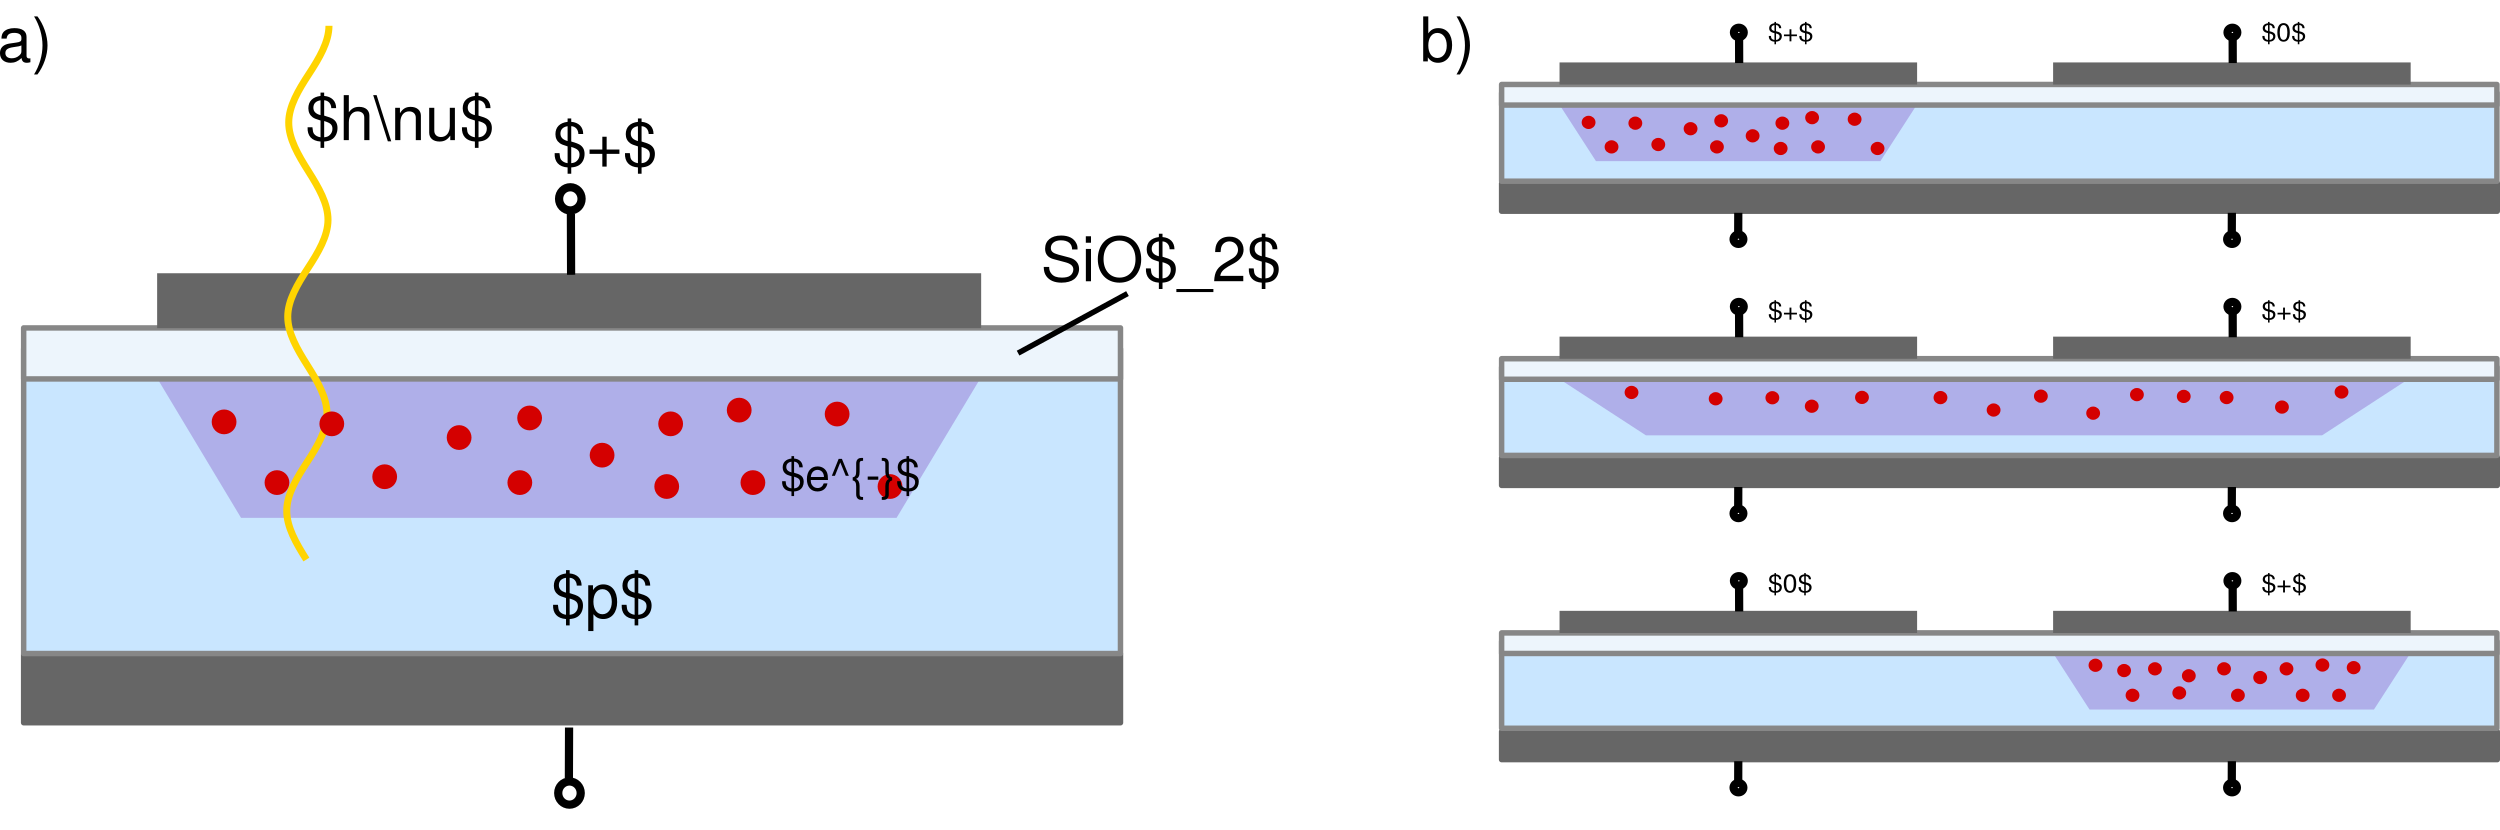
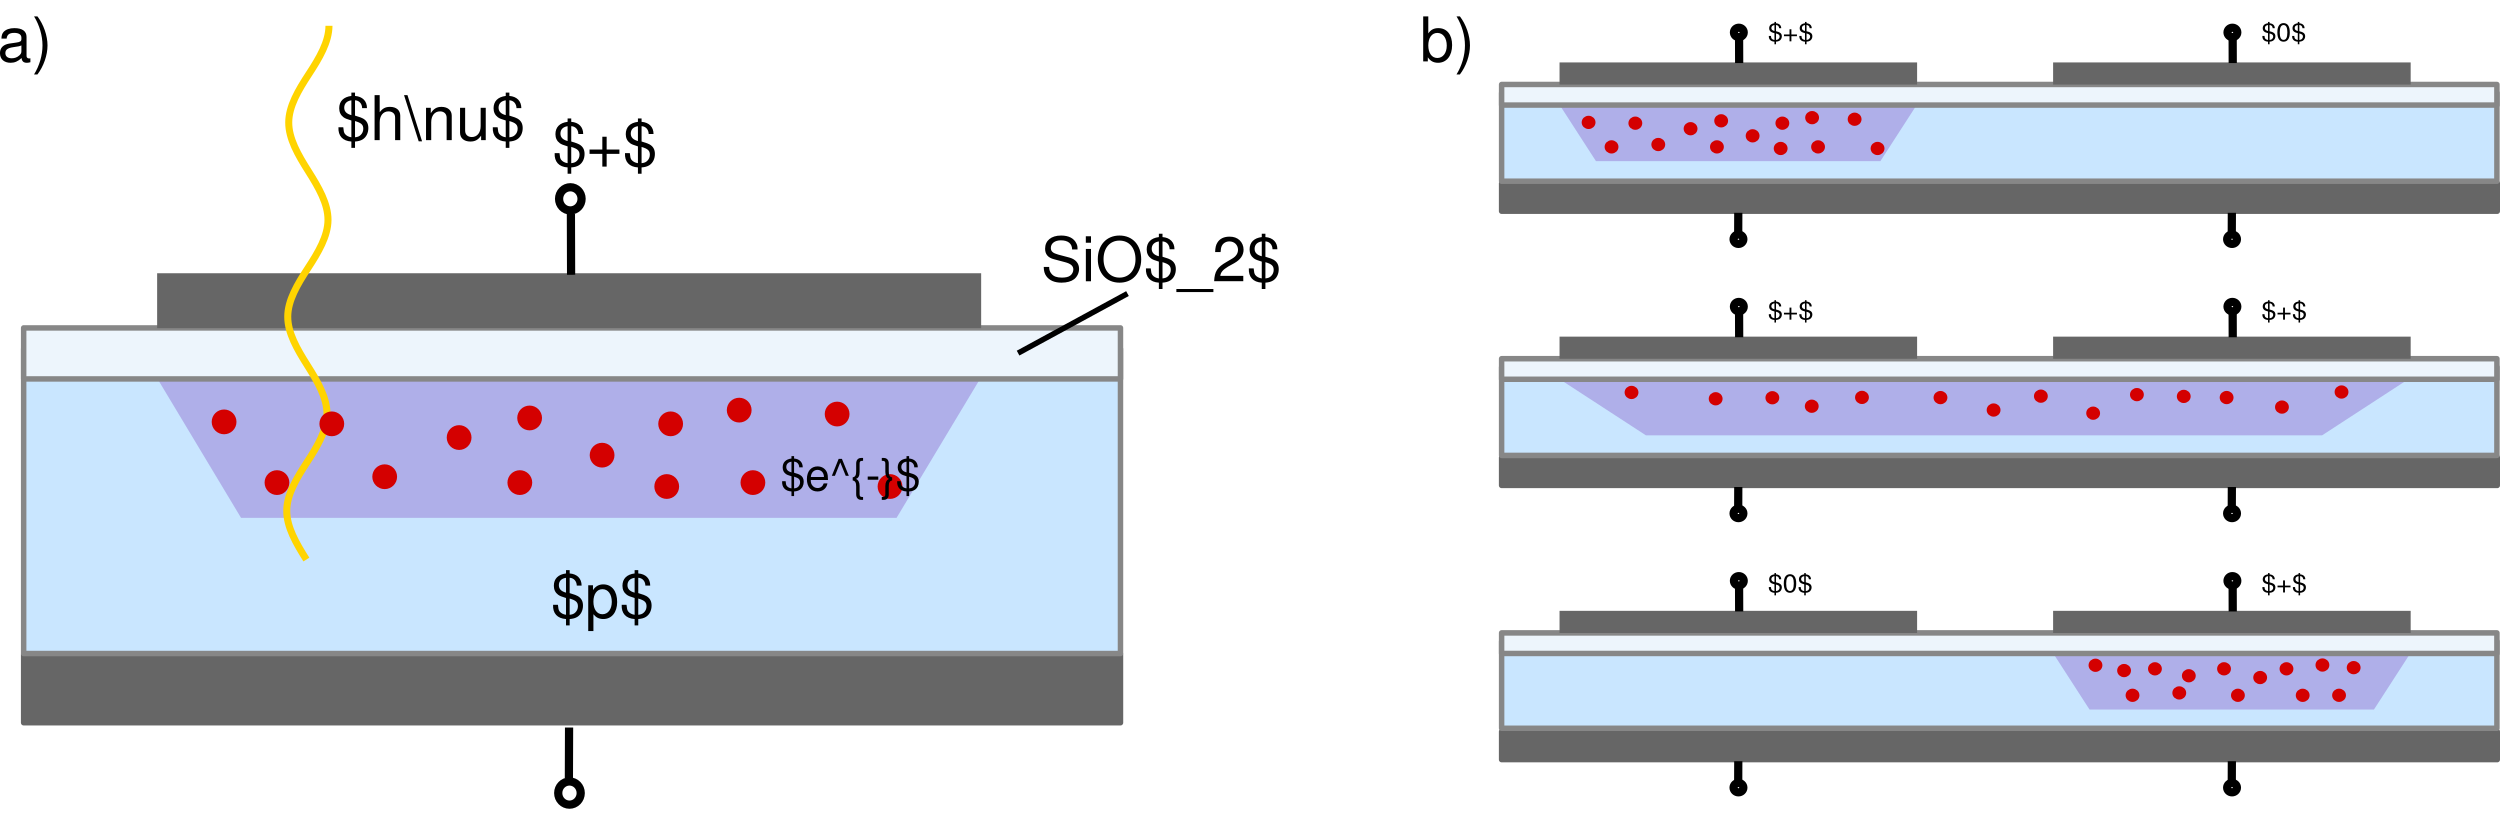
<svg xmlns="http://www.w3.org/2000/svg" width="257.31mm" height="85.359mm" viewBox="0 0 911.728 302.452" id="svg3682" version="1.1">
  <defs id="defs3684">
    <marker orient="auto" refY="0" refX="0" id="marker6756-2-0-3-5-6" style="overflow:visible">
      <path id="path6758-7-2-5-0-9" style="fill:#d40000;fill-opacity:1;fill-rule:evenodd;stroke:#d40000;stroke-width:0.625;stroke-linejoin:round;stroke-opacity:1" d="M 8.719,4.034 -2.207,0.016 8.719,-4.002 c -1.745,2.372 -1.735,5.617 -6e-7,8.035 z" transform="scale(-0.6,-0.6)" />
    </marker>
  </defs>
  <g id="layer1" transform="translate(250.9289,-234.5056)">
    <rect style="opacity:1;fill:#666666;fill-opacity:1;fill-rule:nonzero;stroke:#666666;stroke-width:2;stroke-linecap:butt;stroke-linejoin:round;stroke-miterlimit:4;stroke-dasharray:none;stroke-dashoffset:0;stroke-opacity:1" id="rect8288" width="400" height="25" x="-242.302" y="473.077" />
    <rect style="opacity:1;fill:#c9e6ff;fill-opacity:1;fill-rule:nonzero;stroke:#878787;stroke-width:2;stroke-linecap:butt;stroke-linejoin:round;stroke-miterlimit:4;stroke-dasharray:none;stroke-dashoffset:0;stroke-opacity:1" id="rect8288-1" width="400" height="111.107" x="-242.302" y="361.737" />
    <path style="opacity:1;fill:#afafe9;fill-opacity:1;fill-rule:nonzero;stroke:none;stroke-width:10;stroke-linecap:butt;stroke-linejoin:miter;stroke-miterlimit:4;stroke-dasharray:none;stroke-dashoffset:0;stroke-opacity:1" d="m -193.493,372.648 300,0 -30.466,50.714 -239.067,0 z" id="rect5623" />
    <rect style="opacity:1;fill:#edf5fc;fill-opacity:1;fill-rule:nonzero;stroke:#878787;stroke-width:2;stroke-linecap:butt;stroke-linejoin:round;stroke-miterlimit:4;stroke-dasharray:none;stroke-dashoffset:0;stroke-opacity:1" id="rect8288-1-4" width="400" height="18.6" x="-242.302" y="354.091" />
    <rect style="opacity:1;fill:#666666;fill-opacity:1;fill-rule:nonzero;stroke:none;stroke-width:2;stroke-linecap:butt;stroke-linejoin:round;stroke-miterlimit:4;stroke-dasharray:none;stroke-dashoffset:0;stroke-opacity:1" id="rect10353" width="300.514" height="20.037" x="-193.624" y="334.154" />
    <g id="g3448" transform="matrix(0,1,-1,0,438.6451,341.1979)">
      <path id="path10355" d="m 158.628,482.041 18.45,0.061" style="fill:none;fill-rule:evenodd;stroke:#000000;stroke-width:3;stroke-linecap:butt;stroke-linejoin:miter;stroke-miterlimit:4;stroke-dasharray:none;stroke-opacity:1" />
      <ellipse ry="4.104" rx="4.23" cy="481.892" cx="182.53" id="path10359" style="opacity:1;fill:none;fill-opacity:1;fill-rule:nonzero;stroke:#000000;stroke-width:3;stroke-linecap:butt;stroke-linejoin:round;stroke-miterlimit:4;stroke-dasharray:none;stroke-dashoffset:0;stroke-opacity:1" />
    </g>
    <path style="fill:none;fill-rule:evenodd;stroke:#000000;stroke-width:3;stroke-linecap:butt;stroke-linejoin:miter;stroke-miterlimit:4;stroke-dasharray:none;stroke-opacity:1" d="m -42.658,334.712 -0.065,-22.238" id="path10355-9" />
    <ellipse style="opacity:1;fill:none;fill-opacity:1;fill-rule:nonzero;stroke:#000000;stroke-width:3;stroke-linecap:butt;stroke-linejoin:round;stroke-miterlimit:4;stroke-dasharray:none;stroke-dashoffset:0;stroke-opacity:1" id="path10359-4" cx="-307.022" cy="-42.935" rx="4.23" ry="4.104" transform="matrix(0,-1,1,0,0,0)" />
    <path id="path6617" title="sin(x)" d="m -139.192,438.562 c -3.765,-5.947 -7.189,-11.889 -7.159,-17.79 0.03,-5.901 3.513,-11.761 7.339,-17.617 3.826,-5.856 7.309,-11.715 7.339,-17.617 0.03,-5.901 -3.393,-11.844 -7.159,-17.79 -3.765,-5.947 -7.189,-11.889 -7.159,-17.79 0.03,-5.901 3.513,-11.761 7.339,-17.617 3.826,-5.856 7.309,-11.715 7.339,-17.617 0.03,-5.901 -3.393,-11.844 -7.159,-17.79 -3.765,-5.947 -7.189,-11.889 -7.159,-17.79 0.03,-5.901 3.513,-11.761 7.339,-17.617 3.826,-5.856 7.309,-11.715 7.339,-17.617" style="opacity:1;fill:none;fill-opacity:1;stroke:#ffd400;stroke-width:2.563;stroke-linecap:butt;stroke-linejoin:bevel;stroke-miterlimit:4;stroke-dasharray:none;stroke-dashoffset:0;stroke-opacity:1" />
    <circle style="opacity:1;fill:#d40000;fill-opacity:1;fill-rule:nonzero;stroke:#d40000;stroke-width:2;stroke-linecap:butt;stroke-linejoin:bevel;stroke-miterlimit:4;stroke-dasharray:none;stroke-dashoffset:0;stroke-opacity:1" id="path3774-4-4" cx="-129.922" cy="389.077" r="3.518" />
    <circle style="opacity:1;fill:#d40000;fill-opacity:1;fill-rule:nonzero;stroke:#d40000;stroke-width:2;stroke-linecap:butt;stroke-linejoin:bevel;stroke-miterlimit:4;stroke-dasharray:none;stroke-dashoffset:0;stroke-opacity:1" id="path3774-4-4-6" cx="-110.636" cy="408.362" r="3.518" />
    <circle style="opacity:1;fill:#d40000;fill-opacity:1;fill-rule:nonzero;stroke:#d40000;stroke-width:2;stroke-linecap:butt;stroke-linejoin:bevel;stroke-miterlimit:4;stroke-dasharray:none;stroke-dashoffset:0;stroke-opacity:1" id="path3774-4-4-2" cx="-31.35" cy="400.505" r="3.518" />
    <circle style="opacity:1;fill:#d40000;fill-opacity:1;fill-rule:nonzero;stroke:#d40000;stroke-width:2;stroke-linecap:butt;stroke-linejoin:bevel;stroke-miterlimit:4;stroke-dasharray:none;stroke-dashoffset:0;stroke-opacity:1" id="path3774-4-4-9" cx="18.65" cy="384.077" r="3.518" />
    <circle style="opacity:1;fill:#d40000;fill-opacity:1;fill-rule:nonzero;stroke:#d40000;stroke-width:2;stroke-linecap:butt;stroke-linejoin:bevel;stroke-miterlimit:4;stroke-dasharray:none;stroke-dashoffset:0;stroke-opacity:1" id="path3774-4-4-1" cx="23.65" cy="410.505" r="3.518" />
    <circle style="opacity:1;fill:#d40000;fill-opacity:1;fill-rule:nonzero;stroke:#d40000;stroke-width:2;stroke-linecap:butt;stroke-linejoin:bevel;stroke-miterlimit:4;stroke-dasharray:none;stroke-dashoffset:0;stroke-opacity:1" id="path3774-4-4-27" cx="-7.779" cy="411.934" r="3.518" />
    <circle style="opacity:1;fill:#d40000;fill-opacity:1;fill-rule:nonzero;stroke:#d40000;stroke-width:2;stroke-linecap:butt;stroke-linejoin:bevel;stroke-miterlimit:4;stroke-dasharray:none;stroke-dashoffset:0;stroke-opacity:1" id="path3774-4-4-0" cx="-57.779" cy="386.934" r="3.518" />
    <circle style="opacity:1;fill:#d40000;fill-opacity:1;fill-rule:nonzero;stroke:#d40000;stroke-width:2;stroke-linecap:butt;stroke-linejoin:bevel;stroke-miterlimit:4;stroke-dasharray:none;stroke-dashoffset:0;stroke-opacity:1" id="path3774-4-4-93" cx="-169.208" cy="388.362" r="3.518" />
    <circle style="opacity:1;fill:#d40000;fill-opacity:1;fill-rule:nonzero;stroke:#d40000;stroke-width:2;stroke-linecap:butt;stroke-linejoin:bevel;stroke-miterlimit:4;stroke-dasharray:none;stroke-dashoffset:0;stroke-opacity:1" id="path3774-4-4-60" cx="-61.35" cy="410.505" r="3.518" />
    <circle style="opacity:1;fill:#d40000;fill-opacity:1;fill-rule:nonzero;stroke:#d40000;stroke-width:2;stroke-linecap:butt;stroke-linejoin:bevel;stroke-miterlimit:4;stroke-dasharray:none;stroke-dashoffset:0;stroke-opacity:1" id="path3774-4-4-62" cx="-83.493" cy="394.077" r="3.518" />
    <circle style="opacity:1;fill:#d40000;fill-opacity:1;fill-rule:nonzero;stroke:#d40000;stroke-width:2;stroke-linecap:butt;stroke-linejoin:bevel;stroke-miterlimit:4;stroke-dasharray:none;stroke-dashoffset:0;stroke-opacity:1" id="path3774-4-4-61" cx="-149.922" cy="410.505" r="3.518" />
    <circle style="opacity:1;fill:#d40000;fill-opacity:1;fill-rule:nonzero;stroke:#d40000;stroke-width:2;stroke-linecap:butt;stroke-linejoin:bevel;stroke-miterlimit:4;stroke-dasharray:none;stroke-dashoffset:0;stroke-opacity:1" id="path3774-4-4-8" cx="-6.35" cy="389.077" r="3.518" />
    <circle style="opacity:1;fill:#d40000;fill-opacity:1;fill-rule:nonzero;stroke:#d40000;stroke-width:2;stroke-linecap:butt;stroke-linejoin:bevel;stroke-miterlimit:4;stroke-dasharray:none;stroke-dashoffset:0;stroke-opacity:1" id="path3774-4-4-7" cx="73.65" cy="411.934" r="3.518" />
    <circle style="opacity:1;fill:#d40000;fill-opacity:1;fill-rule:nonzero;stroke:#d40000;stroke-width:2;stroke-linecap:butt;stroke-linejoin:bevel;stroke-miterlimit:4;stroke-dasharray:none;stroke-dashoffset:0;stroke-opacity:1" id="path3774-4-4-92" cx="54.364" cy="385.505" r="3.518" />
    <path style="fill:none;fill-rule:evenodd;stroke:#000000;stroke-width:2;stroke-linecap:butt;stroke-linejoin:miter;stroke-miterlimit:4;stroke-dasharray:none;stroke-opacity:1" d="m 160.253,341.569 c -39.901,21.718 0,0 -39.901,21.718" id="path7252" />
    <rect style="opacity:1;fill:#666666;fill-opacity:1;fill-rule:nonzero;stroke:#666666;stroke-width:2;stroke-linecap:butt;stroke-linejoin:round;stroke-miterlimit:4;stroke-dasharray:none;stroke-dashoffset:0;stroke-opacity:1" id="rect8288-7" width="363.101" height="10.212" x="296.698" y="301.317" />
    <rect style="opacity:1;fill:#c9e6ff;fill-opacity:1;fill-rule:nonzero;stroke:#878787;stroke-width:2;stroke-linecap:butt;stroke-linejoin:round;stroke-miterlimit:4;stroke-dasharray:none;stroke-dashoffset:0;stroke-opacity:1" id="rect8288-1-3" width="362.975" height="32.196" x="296.698" y="268.4" />
    <path style="opacity:1;fill:#afafe9;fill-opacity:1;fill-rule:nonzero;stroke:none;stroke-width:10;stroke-linecap:butt;stroke-linejoin:miter;stroke-miterlimit:4;stroke-dasharray:none;stroke-dashoffset:0;stroke-opacity:1" d="m 317.877,272.802 130.179,0 -13.22,20.459 -103.738,0 z" id="rect5623-6" />
    <rect style="opacity:1;fill:#edf5fc;fill-opacity:1;fill-rule:nonzero;stroke:#878787;stroke-width:2;stroke-linecap:butt;stroke-linejoin:round;stroke-miterlimit:4;stroke-dasharray:none;stroke-dashoffset:0;stroke-opacity:1" id="rect8288-1-4-1" width="362.975" height="7.504" x="296.698" y="265.316" />
    <rect style="opacity:1;fill:#666666;fill-opacity:1;fill-rule:nonzero;stroke:none;stroke-width:2;stroke-linecap:butt;stroke-linejoin:round;stroke-miterlimit:4;stroke-dasharray:none;stroke-dashoffset:0;stroke-opacity:1" id="rect10353-2" width="130.402" height="8.083" x="317.821" y="257.272" />
    <path style="fill:none;fill-rule:evenodd;stroke:#000000;stroke-width:3;stroke-linecap:butt;stroke-linejoin:miter;stroke-miterlimit:4;stroke-dasharray:none;stroke-opacity:1" d="m 383.009,312.109 -0.027,7.443" id="path10355-3" />
    <ellipse style="opacity:1;fill:none;fill-opacity:1;fill-rule:nonzero;stroke:#000000;stroke-width:3;stroke-linecap:butt;stroke-linejoin:round;stroke-miterlimit:4;stroke-dasharray:none;stroke-dashoffset:0;stroke-opacity:1" id="path10359-1" cx="321.751" cy="-383.074" rx="1.706" ry="1.781" transform="matrix(0,1,-1,0,0,0)" />
    <path style="fill:none;fill-rule:evenodd;stroke:#000000;stroke-width:3;stroke-linecap:butt;stroke-linejoin:miter;stroke-miterlimit:4;stroke-dasharray:none;stroke-opacity:1" d="m 383.329,257.498 -0.028,-8.971" id="path10355-9-9" />
    <ellipse style="opacity:1;fill:none;fill-opacity:1;fill-rule:nonzero;stroke:#000000;stroke-width:3;stroke-linecap:butt;stroke-linejoin:round;stroke-miterlimit:4;stroke-dasharray:none;stroke-dashoffset:0;stroke-opacity:1" id="path10359-4-4" cx="-246.327" cy="383.209" rx="1.706" ry="1.781" transform="matrix(0,-1,1,0,0,0)" />
    <ellipse style="opacity:1;fill:#d40000;fill-opacity:1;fill-rule:nonzero;stroke:#d40000;stroke-width:2;stroke-linecap:butt;stroke-linejoin:bevel;stroke-miterlimit:4;stroke-dasharray:none;stroke-dashoffset:0;stroke-opacity:1" id="path3774-4-4-84" cx="345.463" cy="279.43" rx="1.526" ry="1.419" />
    <ellipse style="opacity:1;fill:#d40000;fill-opacity:1;fill-rule:nonzero;stroke:#d40000;stroke-width:2;stroke-linecap:butt;stroke-linejoin:bevel;stroke-miterlimit:4;stroke-dasharray:none;stroke-dashoffset:0;stroke-opacity:1" id="path3774-4-4-6-5" cx="353.831" cy="287.21" rx="1.526" ry="1.419" />
    <ellipse style="opacity:1;fill:#d40000;fill-opacity:1;fill-rule:nonzero;stroke:#d40000;stroke-width:2;stroke-linecap:butt;stroke-linejoin:bevel;stroke-miterlimit:4;stroke-dasharray:none;stroke-dashoffset:0;stroke-opacity:1" id="path3774-4-4-2-0" cx="388.236" cy="284.04" rx="1.526" ry="1.419" />
    <ellipse style="opacity:1;fill:#d40000;fill-opacity:1;fill-rule:nonzero;stroke:#d40000;stroke-width:2;stroke-linecap:butt;stroke-linejoin:bevel;stroke-miterlimit:4;stroke-dasharray:none;stroke-dashoffset:0;stroke-opacity:1" id="path3774-4-4-9-3" cx="409.932" cy="277.413" rx="1.526" ry="1.419" />
    <ellipse style="opacity:1;fill:#d40000;fill-opacity:1;fill-rule:nonzero;stroke:#d40000;stroke-width:2;stroke-linecap:butt;stroke-linejoin:bevel;stroke-miterlimit:4;stroke-dasharray:none;stroke-dashoffset:0;stroke-opacity:1" id="path3774-4-4-1-6" cx="412.102" cy="288.074" rx="1.526" ry="1.419" />
    <ellipse style="opacity:1;fill:#d40000;fill-opacity:1;fill-rule:nonzero;stroke:#d40000;stroke-width:2;stroke-linecap:butt;stroke-linejoin:bevel;stroke-miterlimit:4;stroke-dasharray:none;stroke-dashoffset:0;stroke-opacity:1" id="path3774-4-4-27-1" cx="398.464" cy="288.651" rx="1.526" ry="1.419" />
    <ellipse style="opacity:1;fill:#d40000;fill-opacity:1;fill-rule:nonzero;stroke:#d40000;stroke-width:2;stroke-linecap:butt;stroke-linejoin:bevel;stroke-miterlimit:4;stroke-dasharray:none;stroke-dashoffset:0;stroke-opacity:1" id="path3774-4-4-0-0" cx="376.768" cy="278.565" rx="1.526" ry="1.419" />
    <ellipse style="opacity:1;fill:#d40000;fill-opacity:1;fill-rule:nonzero;stroke:#d40000;stroke-width:2;stroke-linecap:butt;stroke-linejoin:bevel;stroke-miterlimit:4;stroke-dasharray:none;stroke-dashoffset:0;stroke-opacity:1" id="path3774-4-4-93-6" cx="328.416" cy="279.142" rx="1.526" ry="1.419" />
    <ellipse style="opacity:1;fill:#d40000;fill-opacity:1;fill-rule:nonzero;stroke:#d40000;stroke-width:2;stroke-linecap:butt;stroke-linejoin:bevel;stroke-miterlimit:4;stroke-dasharray:none;stroke-dashoffset:0;stroke-opacity:1" id="path3774-4-4-60-3" cx="375.218" cy="288.074" rx="1.526" ry="1.419" />
    <ellipse style="opacity:1;fill:#d40000;fill-opacity:1;fill-rule:nonzero;stroke:#d40000;stroke-width:2;stroke-linecap:butt;stroke-linejoin:bevel;stroke-miterlimit:4;stroke-dasharray:none;stroke-dashoffset:0;stroke-opacity:1" id="path3774-4-4-62-2" cx="365.609" cy="281.447" rx="1.526" ry="1.419" />
    <ellipse style="opacity:1;fill:#d40000;fill-opacity:1;fill-rule:nonzero;stroke:#d40000;stroke-width:2;stroke-linecap:butt;stroke-linejoin:bevel;stroke-miterlimit:4;stroke-dasharray:none;stroke-dashoffset:0;stroke-opacity:1" id="path3774-4-4-61-0" cx="336.784" cy="288.074" rx="1.526" ry="1.419" />
    <ellipse style="opacity:1;fill:#d40000;fill-opacity:1;fill-rule:nonzero;stroke:#d40000;stroke-width:2;stroke-linecap:butt;stroke-linejoin:bevel;stroke-miterlimit:4;stroke-dasharray:none;stroke-dashoffset:0;stroke-opacity:1" id="path3774-4-4-8-6" cx="399.084" cy="279.43" rx="1.526" ry="1.419" />
    <ellipse style="opacity:1;fill:#d40000;fill-opacity:1;fill-rule:nonzero;stroke:#d40000;stroke-width:2;stroke-linecap:butt;stroke-linejoin:bevel;stroke-miterlimit:4;stroke-dasharray:none;stroke-dashoffset:0;stroke-opacity:1" id="path3774-4-4-7-1" cx="433.798" cy="288.651" rx="1.526" ry="1.419" />
    <ellipse style="opacity:1;fill:#d40000;fill-opacity:1;fill-rule:nonzero;stroke:#d40000;stroke-width:2;stroke-linecap:butt;stroke-linejoin:bevel;stroke-miterlimit:4;stroke-dasharray:none;stroke-dashoffset:0;stroke-opacity:1" id="path3774-4-4-92-5" cx="425.43" cy="277.989" rx="1.526" ry="1.419" />
    <rect style="opacity:1;fill:#666666;fill-opacity:1;fill-rule:nonzero;stroke:none;stroke-width:2;stroke-linecap:butt;stroke-linejoin:round;stroke-miterlimit:4;stroke-dasharray:none;stroke-dashoffset:0;stroke-opacity:1" id="rect10353-2-7" width="130.402" height="8.083" x="497.821" y="257.272" />
    <path style="fill:none;fill-rule:evenodd;stroke:#000000;stroke-width:3;stroke-linecap:butt;stroke-linejoin:miter;stroke-miterlimit:4;stroke-dasharray:none;stroke-opacity:1" d="m 563.009,312.109 -0.027,7.443" id="path10355-3-6" />
    <ellipse style="opacity:1;fill:none;fill-opacity:1;fill-rule:nonzero;stroke:#000000;stroke-width:3;stroke-linecap:butt;stroke-linejoin:round;stroke-miterlimit:4;stroke-dasharray:none;stroke-dashoffset:0;stroke-opacity:1" id="path10359-1-8" cx="321.751" cy="-563.074" rx="1.706" ry="1.781" transform="matrix(0,1,-1,0,0,0)" />
    <path style="fill:none;fill-rule:evenodd;stroke:#000000;stroke-width:3;stroke-linecap:butt;stroke-linejoin:miter;stroke-miterlimit:4;stroke-dasharray:none;stroke-opacity:1" d="m 563.329,257.498 -0.028,-8.971" id="path10355-9-9-8" />
    <ellipse style="opacity:1;fill:none;fill-opacity:1;fill-rule:nonzero;stroke:#000000;stroke-width:3;stroke-linecap:butt;stroke-linejoin:round;stroke-miterlimit:4;stroke-dasharray:none;stroke-dashoffset:0;stroke-opacity:1" id="path10359-4-4-4" cx="-246.327" cy="563.209" rx="1.706" ry="1.781" transform="matrix(0,-1,1,0,0,0)" />
    <rect style="opacity:1;fill:#666666;fill-opacity:1;fill-rule:nonzero;stroke:#666666;stroke-width:2;stroke-linecap:butt;stroke-linejoin:round;stroke-miterlimit:4;stroke-dasharray:none;stroke-dashoffset:0;stroke-opacity:1" id="rect8288-7-5" width="363.101" height="10.212" x="296.698" y="401.317" />
    <rect style="opacity:1;fill:#c9e6ff;fill-opacity:1;fill-rule:nonzero;stroke:#878787;stroke-width:2;stroke-linecap:butt;stroke-linejoin:round;stroke-miterlimit:4;stroke-dasharray:none;stroke-dashoffset:0;stroke-opacity:1" id="rect8288-1-3-3" width="362.975" height="32.196" x="296.698" y="368.4" />
    <path style="opacity:1;fill:#afafe9;fill-opacity:1;fill-rule:nonzero;stroke:none;stroke-width:10;stroke-linecap:butt;stroke-linejoin:miter;stroke-miterlimit:4;stroke-dasharray:none;stroke-dashoffset:0;stroke-opacity:1" d="m 317.877,372.802 309.481,0 -31.429,20.459 -246.622,0 z" id="rect5623-6-8" />
    <rect style="opacity:1;fill:#edf5fc;fill-opacity:1;fill-rule:nonzero;stroke:#878787;stroke-width:2;stroke-linecap:butt;stroke-linejoin:round;stroke-miterlimit:4;stroke-dasharray:none;stroke-dashoffset:0;stroke-opacity:1" id="rect8288-1-4-1-8" width="362.975" height="7.504" x="296.698" y="365.316" />
    <rect style="opacity:1;fill:#666666;fill-opacity:1;fill-rule:nonzero;stroke:none;stroke-width:2;stroke-linecap:butt;stroke-linejoin:round;stroke-miterlimit:4;stroke-dasharray:none;stroke-dashoffset:0;stroke-opacity:1" id="rect10353-2-3" width="130.402" height="8.083" x="317.821" y="357.272" />
    <path style="fill:none;fill-rule:evenodd;stroke:#000000;stroke-width:3;stroke-linecap:butt;stroke-linejoin:miter;stroke-miterlimit:4;stroke-dasharray:none;stroke-opacity:1" d="m 383.009,412.109 -0.027,7.443" id="path10355-3-1" />
    <ellipse style="opacity:1;fill:none;fill-opacity:1;fill-rule:nonzero;stroke:#000000;stroke-width:3;stroke-linecap:butt;stroke-linejoin:round;stroke-miterlimit:4;stroke-dasharray:none;stroke-dashoffset:0;stroke-opacity:1" id="path10359-1-89" cx="421.751" cy="-383.074" rx="1.706" ry="1.781" transform="matrix(0,1,-1,0,0,0)" />
    <path style="fill:none;fill-rule:evenodd;stroke:#000000;stroke-width:3;stroke-linecap:butt;stroke-linejoin:miter;stroke-miterlimit:4;stroke-dasharray:none;stroke-opacity:1" d="m 383.329,357.498 -0.028,-8.971" id="path10355-9-9-6" />
    <ellipse style="opacity:1;fill:none;fill-opacity:1;fill-rule:nonzero;stroke:#000000;stroke-width:3;stroke-linecap:butt;stroke-linejoin:round;stroke-miterlimit:4;stroke-dasharray:none;stroke-dashoffset:0;stroke-opacity:1" id="path10359-4-4-43" cx="-346.327" cy="383.209" rx="1.706" ry="1.781" transform="matrix(0,-1,1,0,0,0)" />
    <ellipse style="opacity:1;fill:#d40000;fill-opacity:1;fill-rule:nonzero;stroke:#d40000;stroke-width:2;stroke-linecap:butt;stroke-linejoin:bevel;stroke-miterlimit:4;stroke-dasharray:none;stroke-dashoffset:0;stroke-opacity:1" id="path3774-4-4-84-3" cx="374.757" cy="379.935" rx="1.526" ry="1.419" />
    <ellipse style="opacity:1;fill:#d40000;fill-opacity:1;fill-rule:nonzero;stroke:#d40000;stroke-width:2;stroke-linecap:butt;stroke-linejoin:bevel;stroke-miterlimit:4;stroke-dasharray:none;stroke-dashoffset:0;stroke-opacity:1" id="path3774-4-4-6-5-3" cx="512.425" cy="385.19" rx="1.526" ry="1.419" />
    <ellipse style="opacity:1;fill:#d40000;fill-opacity:1;fill-rule:nonzero;stroke:#d40000;stroke-width:2;stroke-linecap:butt;stroke-linejoin:bevel;stroke-miterlimit:4;stroke-dasharray:none;stroke-dashoffset:0;stroke-opacity:1" id="path3774-4-4-2-0-8" cx="476.119" cy="384.04" rx="1.526" ry="1.419" />
    <ellipse style="opacity:1;fill:#d40000;fill-opacity:1;fill-rule:nonzero;stroke:#d40000;stroke-width:2;stroke-linecap:butt;stroke-linejoin:bevel;stroke-miterlimit:4;stroke-dasharray:none;stroke-dashoffset:0;stroke-opacity:1" id="path3774-4-4-9-3-6" cx="428.115" cy="379.433" rx="1.526" ry="1.419" />
    <ellipse style="opacity:1;fill:#d40000;fill-opacity:1;fill-rule:nonzero;stroke:#d40000;stroke-width:2;stroke-linecap:butt;stroke-linejoin:bevel;stroke-miterlimit:4;stroke-dasharray:none;stroke-dashoffset:0;stroke-opacity:1" id="path3774-4-4-1-6-0" cx="561.099" cy="379.488" rx="1.526" ry="1.419" />
    <ellipse style="opacity:1;fill:#d40000;fill-opacity:1;fill-rule:nonzero;stroke:#d40000;stroke-width:2;stroke-linecap:butt;stroke-linejoin:bevel;stroke-miterlimit:4;stroke-dasharray:none;stroke-dashoffset:0;stroke-opacity:1" id="path3774-4-4-27-1-4" cx="395.434" cy="379.559" rx="1.526" ry="1.419" />
    <ellipse style="opacity:1;fill:#d40000;fill-opacity:1;fill-rule:nonzero;stroke:#d40000;stroke-width:2;stroke-linecap:butt;stroke-linejoin:bevel;stroke-miterlimit:4;stroke-dasharray:none;stroke-dashoffset:0;stroke-opacity:1" id="path3774-4-4-0-0-8" cx="545.463" cy="379.07" rx="1.526" ry="1.419" />
    <ellipse style="opacity:1;fill:#d40000;fill-opacity:1;fill-rule:nonzero;stroke:#d40000;stroke-width:2;stroke-linecap:butt;stroke-linejoin:bevel;stroke-miterlimit:4;stroke-dasharray:none;stroke-dashoffset:0;stroke-opacity:1" id="path3774-4-4-93-6-8" cx="344.073" cy="377.626" rx="1.526" ry="1.419" />
    <ellipse style="opacity:1;fill:#d40000;fill-opacity:1;fill-rule:nonzero;stroke:#d40000;stroke-width:2;stroke-linecap:butt;stroke-linejoin:bevel;stroke-miterlimit:4;stroke-dasharray:none;stroke-dashoffset:0;stroke-opacity:1" id="path3774-4-4-60-3-8" cx="603.007" cy="377.468" rx="1.526" ry="1.419" />
    <ellipse style="opacity:1;fill:#d40000;fill-opacity:1;fill-rule:nonzero;stroke:#d40000;stroke-width:2;stroke-linecap:butt;stroke-linejoin:bevel;stroke-miterlimit:4;stroke-dasharray:none;stroke-dashoffset:0;stroke-opacity:1" id="path3774-4-4-62-2-9" cx="581.277" cy="382.962" rx="1.526" ry="1.419" />
    <ellipse style="opacity:1;fill:#d40000;fill-opacity:1;fill-rule:nonzero;stroke:#d40000;stroke-width:2;stroke-linecap:butt;stroke-linejoin:bevel;stroke-miterlimit:4;stroke-dasharray:none;stroke-dashoffset:0;stroke-opacity:1" id="path3774-4-4-61-0-7" cx="493.358" cy="378.983" rx="1.526" ry="1.419" />
    <ellipse style="opacity:1;fill:#d40000;fill-opacity:1;fill-rule:nonzero;stroke:#d40000;stroke-width:2;stroke-linecap:butt;stroke-linejoin:bevel;stroke-miterlimit:4;stroke-dasharray:none;stroke-dashoffset:0;stroke-opacity:1" id="path3774-4-4-8-6-7" cx="528.383" cy="378.42" rx="1.526" ry="1.419" />
    <ellipse style="opacity:1;fill:#d40000;fill-opacity:1;fill-rule:nonzero;stroke:#d40000;stroke-width:2;stroke-linecap:butt;stroke-linejoin:bevel;stroke-miterlimit:4;stroke-dasharray:none;stroke-dashoffset:0;stroke-opacity:1" id="path3774-4-4-7-1-6" cx="409.798" cy="382.651" rx="1.526" ry="1.419" />
    <ellipse style="opacity:1;fill:#d40000;fill-opacity:1;fill-rule:nonzero;stroke:#d40000;stroke-width:2;stroke-linecap:butt;stroke-linejoin:bevel;stroke-miterlimit:4;stroke-dasharray:none;stroke-dashoffset:0;stroke-opacity:1" id="path3774-4-4-92-5-4" cx="456.744" cy="379.504" rx="1.526" ry="1.419" />
    <rect style="opacity:1;fill:#666666;fill-opacity:1;fill-rule:nonzero;stroke:none;stroke-width:2;stroke-linecap:butt;stroke-linejoin:round;stroke-miterlimit:4;stroke-dasharray:none;stroke-dashoffset:0;stroke-opacity:1" id="rect10353-2-7-3" width="130.402" height="8.083" x="497.821" y="357.272" />
    <path style="fill:none;fill-rule:evenodd;stroke:#000000;stroke-width:3;stroke-linecap:butt;stroke-linejoin:miter;stroke-miterlimit:4;stroke-dasharray:none;stroke-opacity:1" d="m 563.009,412.109 -0.027,7.443" id="path10355-3-6-0" />
    <ellipse style="opacity:1;fill:none;fill-opacity:1;fill-rule:nonzero;stroke:#000000;stroke-width:3;stroke-linecap:butt;stroke-linejoin:round;stroke-miterlimit:4;stroke-dasharray:none;stroke-dashoffset:0;stroke-opacity:1" id="path10359-1-8-9" cx="421.751" cy="-563.074" rx="1.706" ry="1.781" transform="matrix(0,1,-1,0,0,0)" />
    <path style="fill:none;fill-rule:evenodd;stroke:#000000;stroke-width:3;stroke-linecap:butt;stroke-linejoin:miter;stroke-miterlimit:4;stroke-dasharray:none;stroke-opacity:1" d="m 563.329,357.498 -0.028,-8.971" id="path10355-9-9-8-2" />
    <ellipse style="opacity:1;fill:none;fill-opacity:1;fill-rule:nonzero;stroke:#000000;stroke-width:3;stroke-linecap:butt;stroke-linejoin:round;stroke-miterlimit:4;stroke-dasharray:none;stroke-dashoffset:0;stroke-opacity:1" id="path10359-4-4-4-5" cx="-346.327" cy="563.209" rx="1.706" ry="1.781" transform="matrix(0,-1,1,0,0,0)" />
    <rect style="opacity:1;fill:#666666;fill-opacity:1;fill-rule:nonzero;stroke:#666666;stroke-width:2;stroke-linecap:butt;stroke-linejoin:round;stroke-miterlimit:4;stroke-dasharray:none;stroke-dashoffset:0;stroke-opacity:1" id="rect8288-7-5-6" width="363.101" height="10.212" x="296.698" y="501.317" />
    <rect style="opacity:1;fill:#c9e6ff;fill-opacity:1;fill-rule:nonzero;stroke:#878787;stroke-width:2;stroke-linecap:butt;stroke-linejoin:round;stroke-miterlimit:4;stroke-dasharray:none;stroke-dashoffset:0;stroke-opacity:1" id="rect8288-1-3-3-9" width="362.975" height="31.691" x="296.698" y="468.4" />
    <path style="opacity:1;fill:#afafe9;fill-opacity:1;fill-rule:nonzero;stroke:none;stroke-width:10;stroke-linecap:butt;stroke-linejoin:miter;stroke-miterlimit:4;stroke-dasharray:none;stroke-dashoffset:0;stroke-opacity:1" d="m 497.877,472.802 130.179,0 -13.22,20.459 -103.738,0 z" id="rect5623-6-8-2" />
    <rect style="opacity:1;fill:#edf5fc;fill-opacity:1;fill-rule:nonzero;stroke:#878787;stroke-width:2;stroke-linecap:butt;stroke-linejoin:round;stroke-miterlimit:4;stroke-dasharray:none;stroke-dashoffset:0;stroke-opacity:1" id="rect8288-1-4-1-8-2" width="362.975" height="7.504" x="296.698" y="465.316" />
    <rect style="opacity:1;fill:#666666;fill-opacity:1;fill-rule:nonzero;stroke:none;stroke-width:2;stroke-linecap:butt;stroke-linejoin:round;stroke-miterlimit:4;stroke-dasharray:none;stroke-dashoffset:0;stroke-opacity:1" id="rect10353-2-3-4" width="130.402" height="8.083" x="317.821" y="457.272" />
    <path style="fill:none;fill-rule:evenodd;stroke:#000000;stroke-width:3;stroke-linecap:butt;stroke-linejoin:miter;stroke-miterlimit:4;stroke-dasharray:none;stroke-opacity:1" d="m 383.009,512.109 -0.027,7.443" id="path10355-3-1-7" />
    <ellipse style="opacity:1;fill:none;fill-opacity:1;fill-rule:nonzero;stroke:#000000;stroke-width:3;stroke-linecap:butt;stroke-linejoin:round;stroke-miterlimit:4;stroke-dasharray:none;stroke-dashoffset:0;stroke-opacity:1" id="path10359-1-89-7" cx="521.751" cy="-383.074" rx="1.706" ry="1.781" transform="matrix(0,1,-1,0,0,0)" />
    <path style="fill:none;fill-rule:evenodd;stroke:#000000;stroke-width:3;stroke-linecap:butt;stroke-linejoin:miter;stroke-miterlimit:4;stroke-dasharray:none;stroke-opacity:1" d="m 383.329,457.498 -0.028,-8.971" id="path10355-9-9-6-5" />
    <ellipse style="opacity:1;fill:none;fill-opacity:1;fill-rule:nonzero;stroke:#000000;stroke-width:3;stroke-linecap:butt;stroke-linejoin:round;stroke-miterlimit:4;stroke-dasharray:none;stroke-dashoffset:0;stroke-opacity:1" id="path10359-4-4-43-4" cx="-446.327" cy="383.209" rx="1.706" ry="1.781" transform="matrix(0,-1,1,0,0,0)" />
    <ellipse style="opacity:1;fill:#d40000;fill-opacity:1;fill-rule:nonzero;stroke:#d40000;stroke-width:2;stroke-linecap:butt;stroke-linejoin:bevel;stroke-miterlimit:4;stroke-dasharray:none;stroke-dashoffset:0;stroke-opacity:1" id="path3774-4-4-84-3-8" cx="534.958" cy="478.42" rx="1.526" ry="1.419" />
    <ellipse style="opacity:1;fill:#d40000;fill-opacity:1;fill-rule:nonzero;stroke:#d40000;stroke-width:2;stroke-linecap:butt;stroke-linejoin:bevel;stroke-miterlimit:4;stroke-dasharray:none;stroke-dashoffset:0;stroke-opacity:1" id="path3774-4-4-6-5-3-1" cx="543.831" cy="487.21" rx="1.526" ry="1.419" />
    <ellipse style="opacity:1;fill:#d40000;fill-opacity:1;fill-rule:nonzero;stroke:#d40000;stroke-width:2;stroke-linecap:butt;stroke-linejoin:bevel;stroke-miterlimit:4;stroke-dasharray:none;stroke-dashoffset:0;stroke-opacity:1" id="path3774-4-4-2-0-8-2" cx="588.842" cy="488.081" rx="1.526" ry="1.419" />
    <ellipse style="opacity:1;fill:#d40000;fill-opacity:1;fill-rule:nonzero;stroke:#d40000;stroke-width:2;stroke-linecap:butt;stroke-linejoin:bevel;stroke-miterlimit:4;stroke-dasharray:none;stroke-dashoffset:0;stroke-opacity:1" id="path3774-4-4-9-3-6-8" cx="547.313" cy="480.948" rx="1.526" ry="1.419" />
    <ellipse style="opacity:1;fill:#d40000;fill-opacity:1;fill-rule:nonzero;stroke:#d40000;stroke-width:2;stroke-linecap:butt;stroke-linejoin:bevel;stroke-miterlimit:4;stroke-dasharray:none;stroke-dashoffset:0;stroke-opacity:1" id="path3774-4-4-1-6-0-9" cx="602.102" cy="488.074" rx="1.526" ry="1.419" />
    <ellipse style="opacity:1;fill:#d40000;fill-opacity:1;fill-rule:nonzero;stroke:#d40000;stroke-width:2;stroke-linecap:butt;stroke-linejoin:bevel;stroke-miterlimit:4;stroke-dasharray:none;stroke-dashoffset:0;stroke-opacity:1" id="path3774-4-4-27-1-4-3" cx="596.04" cy="477.034" rx="1.526" ry="1.419" />
    <ellipse style="opacity:1;fill:#d40000;fill-opacity:1;fill-rule:nonzero;stroke:#d40000;stroke-width:2;stroke-linecap:butt;stroke-linejoin:bevel;stroke-miterlimit:4;stroke-dasharray:none;stroke-dashoffset:0;stroke-opacity:1" id="path3774-4-4-0-0-8-6" cx="573.334" cy="481.596" rx="1.526" ry="1.419" />
    <ellipse style="opacity:1;fill:#d40000;fill-opacity:1;fill-rule:nonzero;stroke:#d40000;stroke-width:2;stroke-linecap:butt;stroke-linejoin:bevel;stroke-miterlimit:4;stroke-dasharray:none;stroke-dashoffset:0;stroke-opacity:1" id="path3774-4-4-93-6-8-8" cx="513.274" cy="477.121" rx="1.526" ry="1.419" />
    <ellipse style="opacity:1;fill:#d40000;fill-opacity:1;fill-rule:nonzero;stroke:#d40000;stroke-width:2;stroke-linecap:butt;stroke-linejoin:bevel;stroke-miterlimit:4;stroke-dasharray:none;stroke-dashoffset:0;stroke-opacity:1" id="path3774-4-4-60-3-8-0" cx="565.218" cy="488.074" rx="1.526" ry="1.419" />
    <ellipse style="opacity:1;fill:#d40000;fill-opacity:1;fill-rule:nonzero;stroke:#d40000;stroke-width:2;stroke-linecap:butt;stroke-linejoin:bevel;stroke-miterlimit:4;stroke-dasharray:none;stroke-dashoffset:0;stroke-opacity:1" id="path3774-4-4-62-2-9-2" cx="560.155" cy="478.416" rx="1.526" ry="1.419" />
    <ellipse style="opacity:1;fill:#d40000;fill-opacity:1;fill-rule:nonzero;stroke:#d40000;stroke-width:2;stroke-linecap:butt;stroke-linejoin:bevel;stroke-miterlimit:4;stroke-dasharray:none;stroke-dashoffset:0;stroke-opacity:1" id="path3774-4-4-61-0-7-1" cx="526.784" cy="488.074" rx="1.526" ry="1.419" />
    <ellipse style="opacity:1;fill:#d40000;fill-opacity:1;fill-rule:nonzero;stroke:#d40000;stroke-width:2;stroke-linecap:butt;stroke-linejoin:bevel;stroke-miterlimit:4;stroke-dasharray:none;stroke-dashoffset:0;stroke-opacity:1" id="path3774-4-4-8-6-7-0" cx="582.932" cy="478.42" rx="1.526" ry="1.419" />
    <ellipse style="opacity:1;fill:#d40000;fill-opacity:1;fill-rule:nonzero;stroke:#d40000;stroke-width:2;stroke-linecap:butt;stroke-linejoin:bevel;stroke-miterlimit:4;stroke-dasharray:none;stroke-dashoffset:0;stroke-opacity:1" id="path3774-4-4-7-1-6-5" cx="523.702" cy="479.054" rx="1.526" ry="1.419" />
    <ellipse style="opacity:1;fill:#d40000;fill-opacity:1;fill-rule:nonzero;stroke:#d40000;stroke-width:2;stroke-linecap:butt;stroke-linejoin:bevel;stroke-miterlimit:4;stroke-dasharray:none;stroke-dashoffset:0;stroke-opacity:1" id="path3774-4-4-92-5-4-1" cx="607.43" cy="477.989" rx="1.526" ry="1.419" />
    <rect style="opacity:1;fill:#666666;fill-opacity:1;fill-rule:nonzero;stroke:none;stroke-width:2;stroke-linecap:butt;stroke-linejoin:round;stroke-miterlimit:4;stroke-dasharray:none;stroke-dashoffset:0;stroke-opacity:1" id="rect10353-2-7-3-8" width="130.402" height="8.083" x="497.821" y="457.272" />
    <path style="fill:none;fill-rule:evenodd;stroke:#000000;stroke-width:3;stroke-linecap:butt;stroke-linejoin:miter;stroke-miterlimit:4;stroke-dasharray:none;stroke-opacity:1" d="m 563.009,512.109 -0.027,7.443" id="path10355-3-6-0-5" />
    <ellipse style="opacity:1;fill:none;fill-opacity:1;fill-rule:nonzero;stroke:#000000;stroke-width:3;stroke-linecap:butt;stroke-linejoin:round;stroke-miterlimit:4;stroke-dasharray:none;stroke-dashoffset:0;stroke-opacity:1" id="path10359-1-8-9-0" cx="521.751" cy="-563.074" rx="1.706" ry="1.781" transform="matrix(0,1,-1,0,0,0)" />
    <path style="fill:none;fill-rule:evenodd;stroke:#000000;stroke-width:3;stroke-linecap:butt;stroke-linejoin:miter;stroke-miterlimit:4;stroke-dasharray:none;stroke-opacity:1" d="m 563.329,457.498 -0.028,-8.971" id="path10355-9-9-8-2-6" />
    <ellipse style="opacity:1;fill:none;fill-opacity:1;fill-rule:nonzero;stroke:#000000;stroke-width:3;stroke-linecap:butt;stroke-linejoin:round;stroke-miterlimit:4;stroke-dasharray:none;stroke-dashoffset:0;stroke-opacity:1" id="path10359-4-4-4-5-4" cx="-446.327" cy="563.209" rx="1.706" ry="1.781" transform="matrix(0,-1,1,0,0,0)" />
-     <g id="g239">
-       <g id="g191">
-         <text xml:space="preserve" style="font-style:normal;font-variant:normal;font-weight:normal;font-stretch:normal;line-height:0%;font-family:'Nimbus Sans L';-inkscape-font-specification:Sans;letter-spacing:0px;word-spacing:0px;fill:#000000;fill-opacity:1;stroke:none;stroke-width:1px;stroke-linecap:butt;stroke-linejoin:miter;stroke-opacity:1" x="-50.131" y="459.745" id="text10408-2">
-           <tspan id="tspan10410-2" x="-50.131" y="459.745" style="font-size:22.5px;line-height:1.25">$p$</tspan>
+     <text xml:space="preserve" style="font-style:normal;font-variant:normal;font-weight:normal;font-stretch:normal;line-height:0%;font-family:'Nimbus Sans L';-inkscape-font-specification:Sans;letter-spacing:0px;word-spacing:0px;fill:#000000;fill-opacity:1;stroke:none;stroke-width:1px;stroke-linecap:butt;stroke-linejoin:miter;stroke-opacity:1" x="-50.131" y="459.745" id="text10408-2">
+       <tspan id="tspan10410-2" x="-50.131" y="459.745" style="font-size:22.5px;line-height:1.25">$p$</tspan>
+     </text>
+     <text xml:space="preserve" style="font-style:normal;font-variant:normal;font-weight:normal;font-stretch:normal;line-height:0%;font-family:'Nimbus Sans L';-inkscape-font-specification:Sans;letter-spacing:0px;word-spacing:0px;fill:#000000;fill-opacity:1;stroke:none;stroke-width:1px;stroke-linecap:butt;stroke-linejoin:miter;stroke-opacity:1" x="128.631" y="337.076" id="text10408-2-6-1">
+       <tspan id="tspan10410-2-4-2" x="128.631" y="337.076" style="font-size:22.5px;line-height:1.25">SiO$_2$</tspan>
+     </text>
+     <text xml:space="preserve" style="font-style:normal;font-variant:normal;font-weight:normal;font-stretch:normal;line-height:0%;font-family:'Nimbus Sans L';-inkscape-font-specification:Sans;letter-spacing:0px;word-spacing:0px;fill:#000000;fill-opacity:1;stroke:none;stroke-width:1px;stroke-linecap:butt;stroke-linejoin:miter;stroke-opacity:1" x="-49.555" y="295.045" id="text10408-2-6-1-0">
+       <tspan id="tspan10410-2-4-2-2" x="-49.555" y="295.045" style="font-size:22.5px;line-height:1.25">$+$</tspan>
+     </text>
+     <text xml:space="preserve" style="font-style:normal;font-variant:normal;font-weight:normal;font-stretch:normal;line-height:0%;font-family:'Nimbus Sans L';-inkscape-font-specification:Sans;letter-spacing:0px;word-spacing:0px;fill:#000000;fill-opacity:1;stroke:none;stroke-width:1px;stroke-linecap:butt;stroke-linejoin:miter;stroke-opacity:1" x="-128.412" y="285.607" id="text10408-2-6-1-0-9">
+       <tspan id="tspan10410-2-4-2-2-2" x="-128.412" y="285.607" style="font-size:22.5px;line-height:1.25">$h\nu$</tspan>
+     </text>
+     <text xml:space="preserve" style="font-style:normal;font-variant:normal;font-weight:normal;font-stretch:normal;line-height:0%;font-family:'Nimbus Sans L';-inkscape-font-specification:Sans;letter-spacing:0px;word-spacing:0px;fill:#000000;fill-opacity:1;stroke:none;stroke-width:1px;stroke-linecap:butt;stroke-linejoin:miter;stroke-opacity:1" x="33.65" y="413.362" id="text7199">
+       <tspan id="tspan7201" x="33.65" y="413.362" style="font-size:16.25px;line-height:1.25">$e^{-}$</tspan>
+     </text>
+     <text xml:space="preserve" style="font-style:normal;font-variant:normal;font-weight:normal;font-stretch:normal;line-height:0%;font-family:'Nimbus Sans L';-inkscape-font-specification:Sans;letter-spacing:0px;word-spacing:0px;fill:#000000;fill-opacity:1;stroke:none;stroke-width:1px;stroke-linecap:butt;stroke-linejoin:miter;stroke-opacity:1" x="-251.874" y="256.886" id="text7268">
+       <tspan id="tspan7270" x="-251.874" y="256.886" style="font-size:22.5px;line-height:1.25">a)</tspan>
+     </text>
+     <g id="g208">
+       <text id="text7268-2" y="256.886" x="266.88" style="font-style:normal;font-variant:normal;font-weight:normal;font-stretch:normal;line-height:0%;font-family:'Nimbus Sans L';-inkscape-font-specification:Sans;letter-spacing:0px;word-spacing:0px;fill:#000000;fill-opacity:1;stroke:none;stroke-width:1px;stroke-linecap:butt;stroke-linejoin:miter;stroke-opacity:1" xml:space="preserve">
+         <tspan style="font-size:22.5px;line-height:1.25" y="256.886" x="266.88" id="tspan7270-5">b)</tspan>
+       </text>
+       <g transform="translate(1.416777)" id="g8467">
+         <text xml:space="preserve" style="font-style:normal;font-variant:normal;font-weight:normal;font-stretch:normal;line-height:0%;font-family:'Nimbus Sans L';-inkscape-font-specification:Sans;letter-spacing:0px;word-spacing:0px;fill:#000000;fill-opacity:1;stroke:none;stroke-width:1px;stroke-linecap:butt;stroke-linejoin:miter;stroke-opacity:1" x="378.295" y="258.756" id="text10408-2-6-1-0-5" transform="scale(1.037117,0.9642109)">
+           <tspan id="tspan10410-2-4-2-2-6" x="378.295" y="258.756" style="font-size:9.414px;line-height:1.25">$+$</tspan>
        </text>
-         <text xml:space="preserve" style="font-style:normal;font-variant:normal;font-weight:normal;font-stretch:normal;line-height:0%;font-family:'Nimbus Sans L';-inkscape-font-specification:Sans;letter-spacing:0px;word-spacing:0px;fill:#000000;fill-opacity:1;stroke:none;stroke-width:1px;stroke-linecap:butt;stroke-linejoin:miter;stroke-opacity:1" x="128.631" y="337.076" id="text10408-2-6-1">
-           <tspan id="tspan10410-2-4-2" x="128.631" y="337.076" style="font-size:22.5px;line-height:1.25">SiO$_2$</tspan>
-         </text>
-         <text xml:space="preserve" style="font-style:normal;font-variant:normal;font-weight:normal;font-stretch:normal;line-height:0%;font-family:'Nimbus Sans L';-inkscape-font-specification:Sans;letter-spacing:0px;word-spacing:0px;fill:#000000;fill-opacity:1;stroke:none;stroke-width:1px;stroke-linecap:butt;stroke-linejoin:miter;stroke-opacity:1" x="-49.555" y="295.045" id="text10408-2-6-1-0">
-           <tspan id="tspan10410-2-4-2-2" x="-49.555" y="295.045" style="font-size:22.5px;line-height:1.25">$+$</tspan>
-         </text>
-         <text xml:space="preserve" style="font-style:normal;font-variant:normal;font-weight:normal;font-stretch:normal;line-height:0%;font-family:'Nimbus Sans L';-inkscape-font-specification:Sans;letter-spacing:0px;word-spacing:0px;fill:#000000;fill-opacity:1;stroke:none;stroke-width:1px;stroke-linecap:butt;stroke-linejoin:miter;stroke-opacity:1" x="-139.662" y="285.607" id="text10408-2-6-1-0-9">
-           <tspan id="tspan10410-2-4-2-2-2" x="-139.662" y="285.607" style="font-size:22.5px;line-height:1.25">$h\nu$</tspan>
-         </text>
-         <text xml:space="preserve" style="font-style:normal;font-variant:normal;font-weight:normal;font-stretch:normal;line-height:0%;font-family:'Nimbus Sans L';-inkscape-font-specification:Sans;letter-spacing:0px;word-spacing:0px;fill:#000000;fill-opacity:1;stroke:none;stroke-width:1px;stroke-linecap:butt;stroke-linejoin:miter;stroke-opacity:1" x="33.65" y="413.362" id="text7199">
-           <tspan id="tspan7201" x="33.65" y="413.362" style="font-size:16.25px;line-height:1.25">$e^{-}$</tspan>
-         </text>
-         <text xml:space="preserve" style="font-style:normal;font-variant:normal;font-weight:normal;font-stretch:normal;line-height:0%;font-family:'Nimbus Sans L';-inkscape-font-specification:Sans;letter-spacing:0px;word-spacing:0px;fill:#000000;fill-opacity:1;stroke:none;stroke-width:1px;stroke-linecap:butt;stroke-linejoin:miter;stroke-opacity:1" x="-251.874" y="256.886" id="text7268">
-           <tspan id="tspan7270" x="-251.874" y="256.886" style="font-size:22.5px;line-height:1.25">a)</tspan>
+         <text xml:space="preserve" style="font-style:normal;font-variant:normal;font-weight:normal;font-stretch:normal;line-height:0%;font-family:'Nimbus Sans L';-inkscape-font-specification:Sans;letter-spacing:0px;word-spacing:0px;fill:#000000;fill-opacity:1;stroke:none;stroke-width:1px;stroke-linecap:butt;stroke-linejoin:miter;stroke-opacity:1" x="551.853" y="258.756" id="text10408-2-6-1-0-5-5" transform="scale(1.037117,0.9642109)">
+           <tspan id="tspan10410-2-4-2-2-6-0" x="551.853" y="258.756" style="font-size:9.414px;line-height:1.25">$0$</tspan>
        </text>
      </g>
-       <g id="g208">
-         <text xml:space="preserve" style="font-style:normal;font-variant:normal;font-weight:normal;font-stretch:normal;line-height:0%;font-family:'Nimbus Sans L';-inkscape-font-specification:Sans;letter-spacing:0px;word-spacing:0px;fill:#000000;fill-opacity:1;stroke:none;stroke-width:1px;stroke-linecap:butt;stroke-linejoin:miter;stroke-opacity:1" x="266.88" y="256.886" id="text7268-2">
-           <tspan id="tspan7270-5" x="266.88" y="256.886" style="font-size:22.5px;line-height:1.25">b)</tspan>
-         </text>
-         <g id="g8467" transform="translate(1.416777)">
-           <text transform="scale(1.037117,0.9642109)" id="text10408-2-6-1-0-5" y="258.756" x="378.295" style="font-style:normal;font-variant:normal;font-weight:normal;font-stretch:normal;line-height:0%;font-family:'Nimbus Sans L';-inkscape-font-specification:Sans;letter-spacing:0px;word-spacing:0px;fill:#000000;fill-opacity:1;stroke:none;stroke-width:1px;stroke-linecap:butt;stroke-linejoin:miter;stroke-opacity:1" xml:space="preserve">
-             <tspan style="font-size:9.414px;line-height:1.25" y="258.756" x="378.295" id="tspan10410-2-4-2-2-6">$+$</tspan>
-           </text>
-           <text transform="scale(1.037117,0.9642109)" id="text10408-2-6-1-0-5-5" y="258.756" x="551.853" style="font-style:normal;font-variant:normal;font-weight:normal;font-stretch:normal;line-height:0%;font-family:'Nimbus Sans L';-inkscape-font-specification:Sans;letter-spacing:0px;word-spacing:0px;fill:#000000;fill-opacity:1;stroke:none;stroke-width:1px;stroke-linecap:butt;stroke-linejoin:miter;stroke-opacity:1" xml:space="preserve">
-             <tspan style="font-size:9.414px;line-height:1.25" y="258.756" x="551.853" id="tspan10410-2-4-2-2-6-0">$0$</tspan>
-           </text>
-         </g>
-         <text xml:space="preserve" style="font-style:normal;font-variant:normal;font-weight:normal;font-stretch:normal;line-height:0%;font-family:'Nimbus Sans L';-inkscape-font-specification:Sans;letter-spacing:0px;word-spacing:0px;fill:#000000;fill-opacity:1;stroke:none;stroke-width:1px;stroke-linecap:butt;stroke-linejoin:miter;stroke-opacity:1" x="379.661" y="364.01" id="text10408-2-6-1-0-5-6" transform="scale(1.037117,0.9642109)">
-           <tspan id="tspan10410-2-4-2-2-6-2" x="379.661" y="364.01" style="font-size:9.414px;line-height:1.25">$+$</tspan>
-         </text>
-         <text xml:space="preserve" style="font-style:normal;font-variant:normal;font-weight:normal;font-stretch:normal;line-height:0%;font-family:'Nimbus Sans L';-inkscape-font-specification:Sans;letter-spacing:0px;word-spacing:0px;fill:#000000;fill-opacity:1;stroke:none;stroke-width:1px;stroke-linecap:butt;stroke-linejoin:miter;stroke-opacity:1" x="553.219" y="364.01" id="text10408-2-6-1-0-5-5-5" transform="scale(1.037117,0.9642109)">
-           <tspan id="tspan10410-2-4-2-2-6-0-8" x="553.219" y="364.01" style="font-size:9.414px;line-height:1.25">$+$</tspan>
-         </text>
-         <text xml:space="preserve" style="font-style:normal;font-variant:normal;font-weight:normal;font-stretch:normal;line-height:0%;font-family:'Nimbus Sans L';-inkscape-font-specification:Sans;letter-spacing:0px;word-spacing:0px;fill:#000000;fill-opacity:1;stroke:none;stroke-width:1px;stroke-linecap:butt;stroke-linejoin:miter;stroke-opacity:1" x="379.661" y="467.203" id="text10408-2-6-1-0-5-6-6" transform="scale(1.037117,0.9642109)">
-           <tspan id="tspan10410-2-4-2-2-6-2-2" x="379.661" y="467.203" style="font-size:9.414px;line-height:1.25">$0$</tspan>
-         </text>
-         <text xml:space="preserve" style="font-style:normal;font-variant:normal;font-weight:normal;font-stretch:normal;line-height:0%;font-family:'Nimbus Sans L';-inkscape-font-specification:Sans;letter-spacing:0px;word-spacing:0px;fill:#000000;fill-opacity:1;stroke:none;stroke-width:1px;stroke-linecap:butt;stroke-linejoin:miter;stroke-opacity:1" x="553.219" y="467.203" id="text10408-2-6-1-0-5-5-5-8" transform="scale(1.037117,0.9642109)">
-           <tspan id="tspan10410-2-4-2-2-6-0-8-4" x="553.219" y="467.203" style="font-size:9.414px;line-height:1.25">$+$</tspan>
-         </text>
-       </g>
+       <text transform="scale(1.037117,0.9642109)" id="text10408-2-6-1-0-5-6" y="364.01" x="379.661" style="font-style:normal;font-variant:normal;font-weight:normal;font-stretch:normal;line-height:0%;font-family:'Nimbus Sans L';-inkscape-font-specification:Sans;letter-spacing:0px;word-spacing:0px;fill:#000000;fill-opacity:1;stroke:none;stroke-width:1px;stroke-linecap:butt;stroke-linejoin:miter;stroke-opacity:1" xml:space="preserve">
+         <tspan style="font-size:9.414px;line-height:1.25" y="364.01" x="379.661" id="tspan10410-2-4-2-2-6-2">$+$</tspan>
+       </text>
+       <text transform="scale(1.037117,0.9642109)" id="text10408-2-6-1-0-5-5-5" y="364.01" x="553.219" style="font-style:normal;font-variant:normal;font-weight:normal;font-stretch:normal;line-height:0%;font-family:'Nimbus Sans L';-inkscape-font-specification:Sans;letter-spacing:0px;word-spacing:0px;fill:#000000;fill-opacity:1;stroke:none;stroke-width:1px;stroke-linecap:butt;stroke-linejoin:miter;stroke-opacity:1" xml:space="preserve">
+         <tspan style="font-size:9.414px;line-height:1.25" y="364.01" x="553.219" id="tspan10410-2-4-2-2-6-0-8">$+$</tspan>
+       </text>
+       <text transform="scale(1.037117,0.9642109)" id="text10408-2-6-1-0-5-6-6" y="467.203" x="379.661" style="font-style:normal;font-variant:normal;font-weight:normal;font-stretch:normal;line-height:0%;font-family:'Nimbus Sans L';-inkscape-font-specification:Sans;letter-spacing:0px;word-spacing:0px;fill:#000000;fill-opacity:1;stroke:none;stroke-width:1px;stroke-linecap:butt;stroke-linejoin:miter;stroke-opacity:1" xml:space="preserve">
+         <tspan style="font-size:9.414px;line-height:1.25" y="467.203" x="379.661" id="tspan10410-2-4-2-2-6-2-2">$0$</tspan>
+       </text>
+       <text transform="scale(1.037117,0.9642109)" id="text10408-2-6-1-0-5-5-5-8" y="467.203" x="553.219" style="font-style:normal;font-variant:normal;font-weight:normal;font-stretch:normal;line-height:0%;font-family:'Nimbus Sans L';-inkscape-font-specification:Sans;letter-spacing:0px;word-spacing:0px;fill:#000000;fill-opacity:1;stroke:none;stroke-width:1px;stroke-linecap:butt;stroke-linejoin:miter;stroke-opacity:1" xml:space="preserve">
+         <tspan style="font-size:9.414px;line-height:1.25" y="467.203" x="553.219" id="tspan10410-2-4-2-2-6-0-8-4">$+$</tspan>
+       </text>
    </g>
  </g>
</svg>
